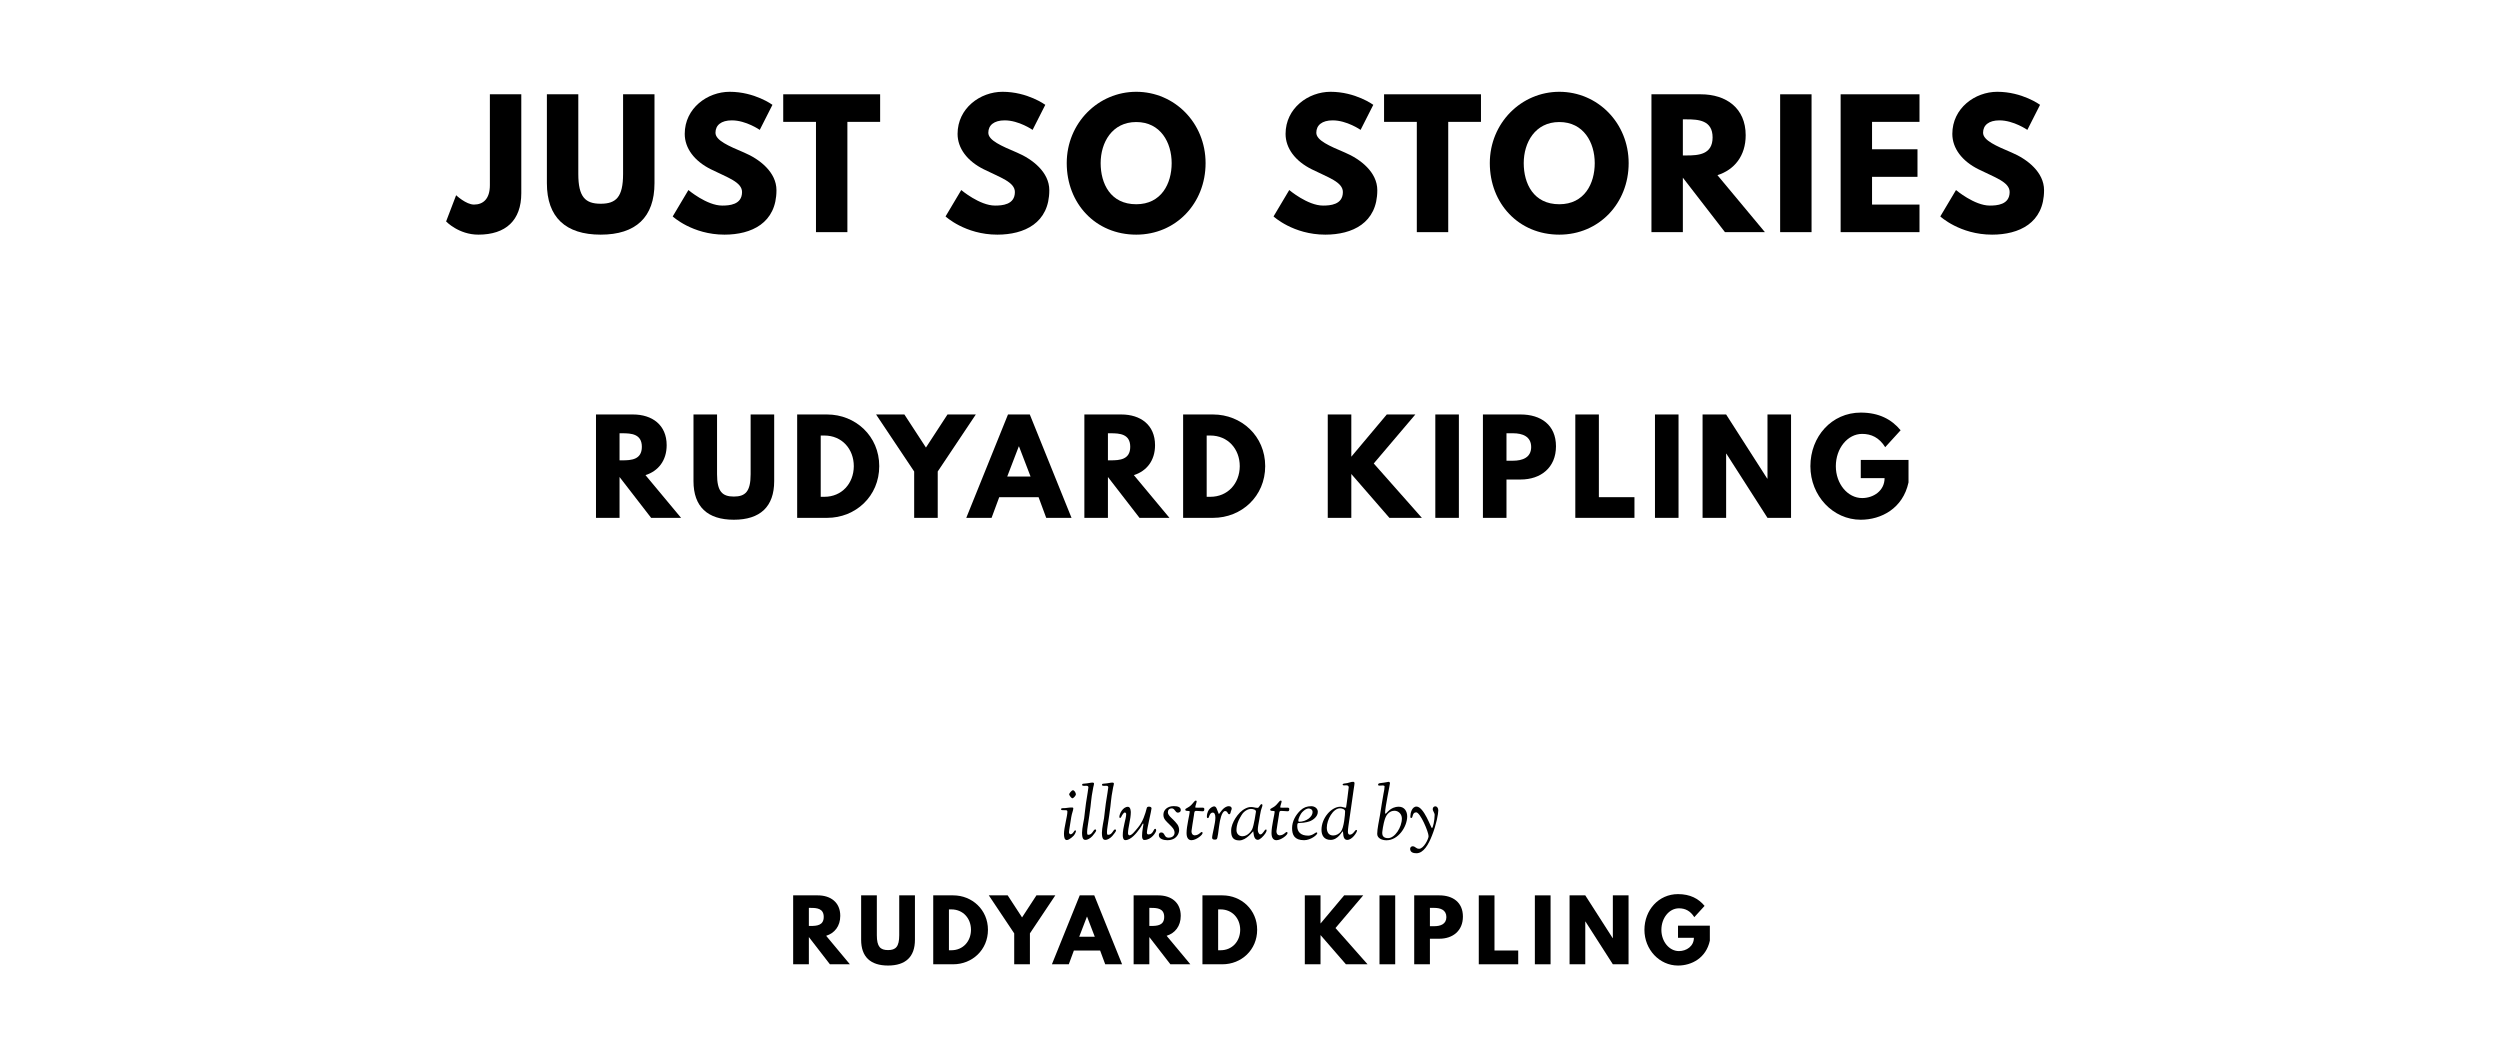
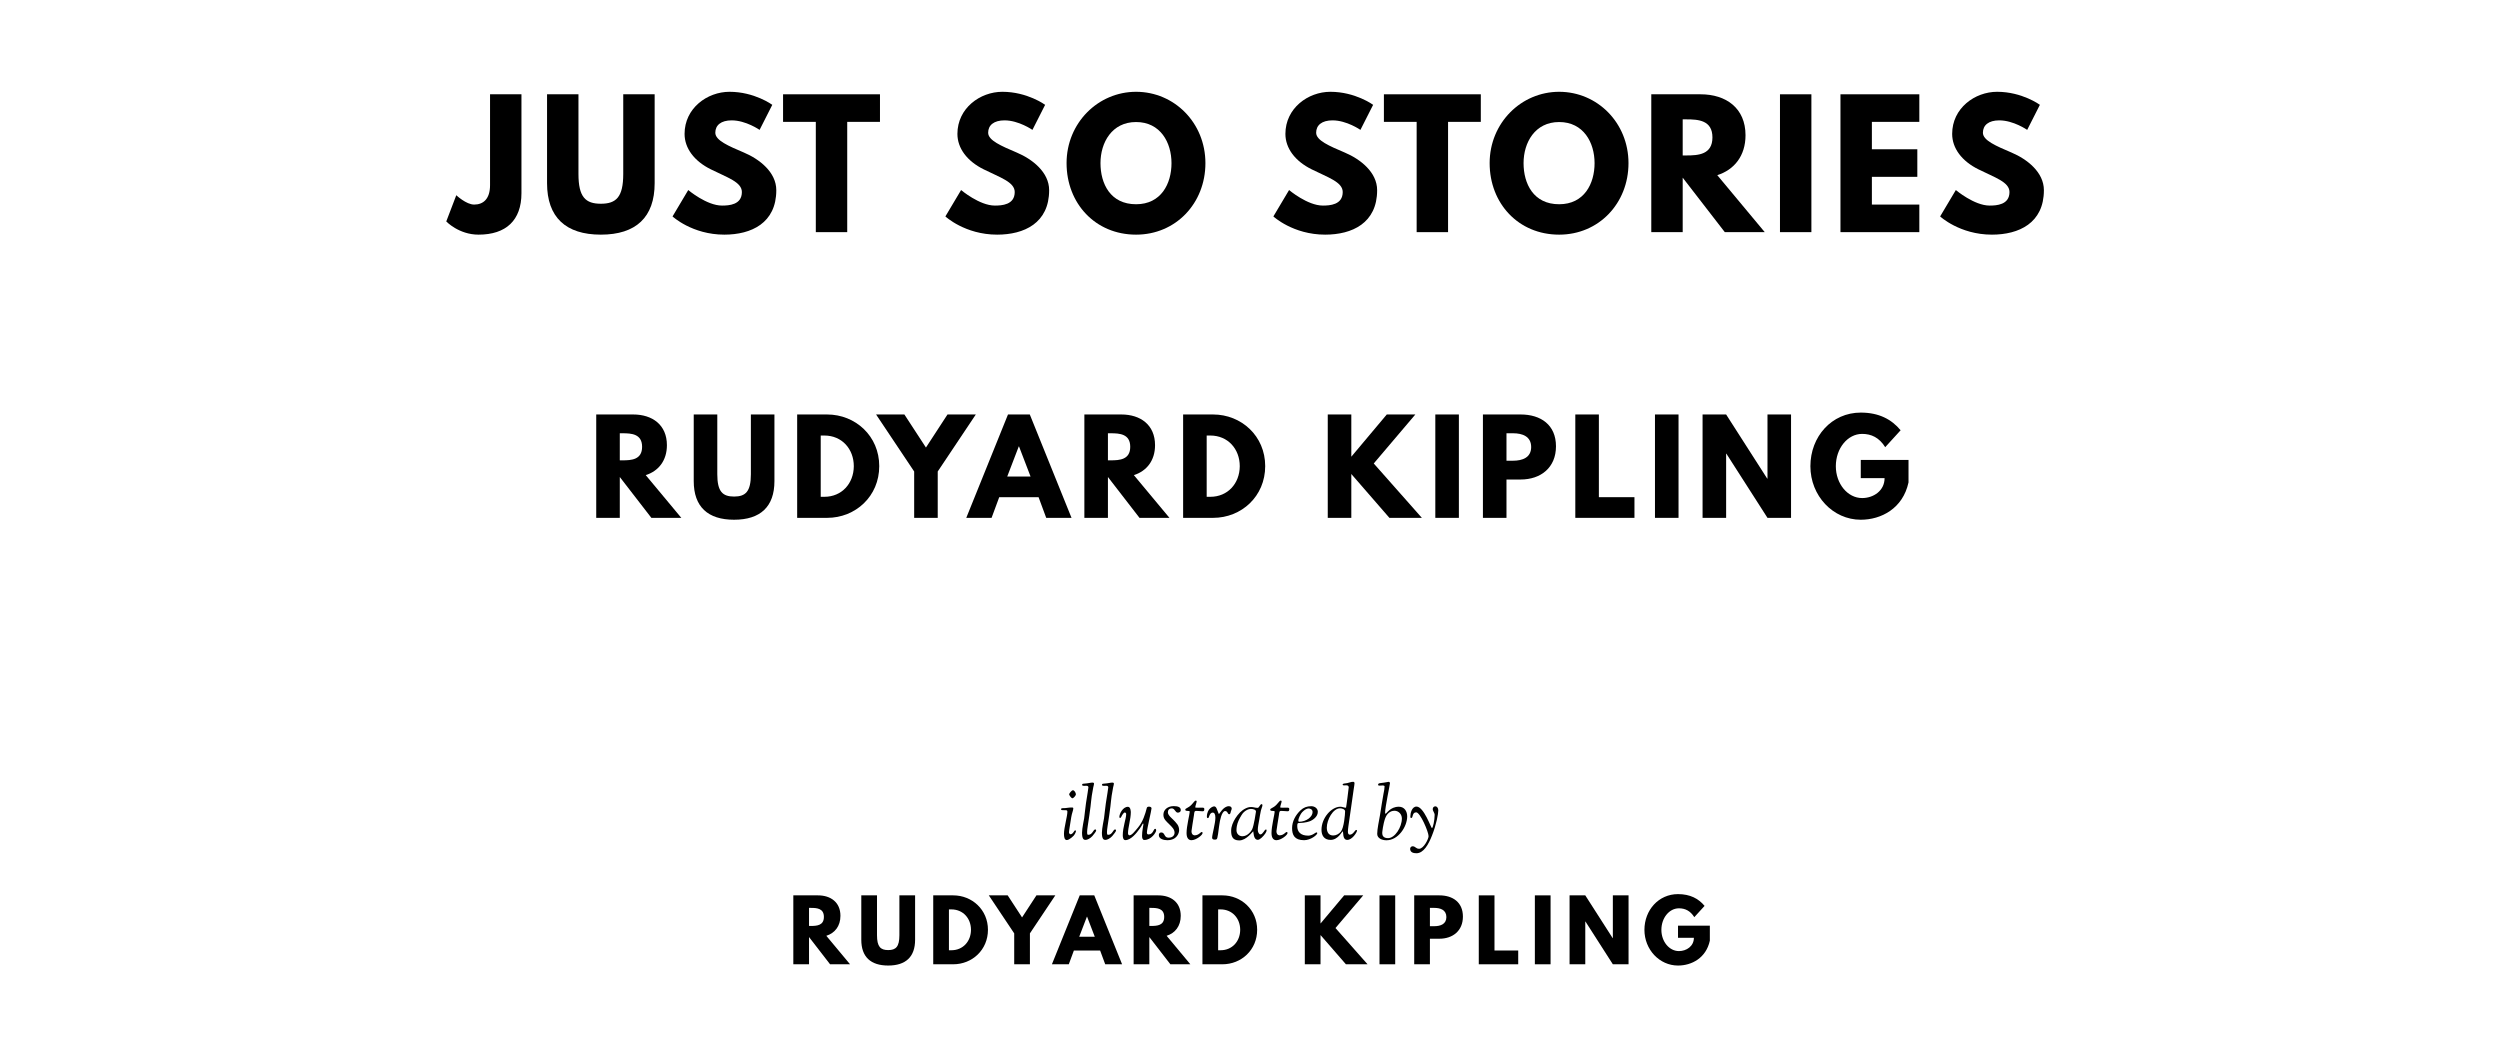
<svg xmlns="http://www.w3.org/2000/svg" version="1.1" viewBox="0 0 1400 590">
  <g>
-     <path d="m 291.924,52.807 -17.591,0 0,50.901 c 0,7.766 -3.836,10.854 -8.889,10.854 -4.491,0 -10.012,-5.24 -10.012,-5.24 l -5.614,14.69 c 0,0 7.018,7.392 18.058,7.392 15.439,0 24.047,-8.047 24.047,-23.205 l 0,-55.392 z" />
-     <path d="m 366.515,52.807 -17.591,0 0,44.632 c 0,12.912 -3.93,16.655 -12.538,16.655 -8.608,0 -12.538,-3.743 -12.538,-16.655 l 0,-44.632 -17.591,0 0,49.778 c 0,19.088 10.48,28.819 30.129,28.819 19.649,0 30.129,-9.731 30.129,-28.819 l 0,-49.778 z" />
-     <path d="m 408.62,51.404 c -12.444,0 -25.17,9.17 -25.17,23.579 0,8.047 5.427,15.251 14.69,19.836 9.17,4.585 17.404,7.111 17.404,12.725 0,7.205 -7.298,7.579 -11.135,7.579 -8.608,0 -18.901,-8.702 -18.901,-8.702 l -8.795,14.784 c 0,0 10.947,10.199 29.006,10.199 15.064,0 29.099,-6.456 29.099,-24.889 0,-10.105 -9.45,-17.404 -18.058,-21.053 -8.795,-3.743 -16.094,-6.83 -16.094,-11.135 0,-4.211 3.181,-6.924 9.17,-6.924 7.953,0 15.626,5.333 15.626,5.333 l 7.111,-14.035 c 0,0 -9.918,-7.298 -23.953,-7.298 z" />
-     <path d="m 438.607,68.246 18.339,0 0,61.754 17.591,0 0,-61.754 18.339,0 0,-15.439 -54.269,0 0,15.439 z" />
-     <path d="m 561.412,51.404 c -12.444,0 -25.17,9.17 -25.17,23.579 0,8.047 5.427,15.251 14.69,19.836 9.17,4.585 17.404,7.111 17.404,12.725 0,7.205 -7.298,7.579 -11.134,7.579 -8.608,0 -18.901,-8.702 -18.901,-8.702 l -8.795,14.784 c 0,0 10.947,10.199 29.006,10.199 15.064,0 29.099,-6.456 29.099,-24.889 0,-10.105 -9.45,-17.404 -18.058,-21.053 -8.795,-3.743 -16.094,-6.83 -16.094,-11.135 0,-4.211 3.181,-6.924 9.17,-6.924 7.953,0 15.626,5.333 15.626,5.333 l 7.111,-14.035 c 0,0 -9.918,-7.298 -23.953,-7.298 z" />
-     <path d="m 597.371,91.357 c 0,22.55 16.094,40.047 38.924,40.047 22.175,0 38.83,-17.497 38.83,-40.047 0,-22.55 -17.404,-39.953 -38.83,-39.953 -21.24,0 -38.924,17.404 -38.924,39.953 z m 18.994,0 c 0,-11.509 6.363,-23.018 19.93,-23.018 13.661,0 19.836,11.509 19.836,23.018 0,11.509 -5.801,23.018 -19.836,23.018 -14.409,0 -19.93,-11.509 -19.93,-23.018 z" />
-     <path d="m 745.089,51.404 c -12.444,0 -25.17,9.17 -25.17,23.579 0,8.047 5.427,15.251 14.69,19.836 9.17,4.585 17.404,7.111 17.404,12.725 0,7.205 -7.298,7.579 -11.134,7.579 -8.608,0 -18.901,-8.702 -18.901,-8.702 l -8.795,14.784 c 0,0 10.947,10.199 29.006,10.199 15.064,0 29.099,-6.456 29.099,-24.889 0,-10.105 -9.45,-17.404 -18.058,-21.053 -8.795,-3.743 -16.094,-6.83 -16.094,-11.135 0,-4.211 3.181,-6.924 9.17,-6.924 7.953,0 15.626,5.333 15.626,5.333 l 7.111,-14.035 c 0,0 -9.918,-7.298 -23.953,-7.298 z" />
-     <path d="m 775.076,68.246 18.339,0 0,61.754 17.591,0 0,-61.754 18.339,0 0,-15.439 -54.269,0 0,15.439 z" />
-     <path d="m 834.294,91.357 c 0,22.55 16.094,40.047 38.924,40.047 22.175,0 38.83,-17.497 38.83,-40.047 0,-22.55 -17.404,-39.953 -38.83,-39.953 -21.24,0 -38.924,17.404 -38.924,39.953 z m 18.994,0 c 0,-11.509 6.363,-23.018 19.93,-23.018 13.661,0 19.836,11.509 19.836,23.018 0,11.509 -5.801,23.018 -19.836,23.018 -14.409,0 -19.93,-11.509 -19.93,-23.018 z" />
-     <path d="m 924.81,52.807 0,77.193 17.591,0 0,-30.503 L 965.98,130 l 22.363,0 -26.573,-31.906 c 9.45,-2.994 15.813,-10.76 15.813,-22.363 0,-15.158 -10.854,-22.924 -25.17,-22.924 l -27.602,0 z m 17.591,34.246 0,-20.211 2.058,0 c 6.643,0 14.596,0.468 14.596,10.105 0,9.637 -7.953,10.105 -14.596,10.105 l -2.058,0 z" />
-     <path d="m 1014.469,52.807 -17.591,0 0,77.193 17.591,0 0,-77.193 z" />
-     <path d="m 1074.917,52.807 -44.164,0 0,77.193 44.164,0 0,-15.439 -26.573,0 0,-15.532 25.45,0 0,-15.439 -25.45,0 0,-15.345 26.573,0 0,-15.439 z" />
-     <path d="m 1118.474,51.404 c -12.444,0 -25.17,9.17 -25.17,23.579 0,8.047 5.427,15.251 14.69,19.836 9.17,4.585 17.404,7.111 17.404,12.725 0,7.205 -7.298,7.579 -11.134,7.579 -8.608,0 -18.901,-8.702 -18.901,-8.702 l -8.795,14.784 c 0,0 10.947,10.199 29.006,10.199 15.064,0 29.099,-6.456 29.099,-24.889 0,-10.105 -9.45,-17.404 -18.058,-21.053 -8.795,-3.743 -16.093,-6.83 -16.093,-11.135 0,-4.211 3.181,-6.924 9.17,-6.924 7.953,0 15.626,5.333 15.626,5.333 l 7.111,-14.035 c 0,0 -9.918,-7.298 -23.953,-7.298 z" />
+     <path d="m 292.015,52.807 -17.591,0 0,50.901 c 0,7.766 -3.836,10.854 -8.889,10.854 -4.491,0 -10.012,-5.24 -10.012,-5.24 l -5.614,14.69 c 0,0 7.018,7.392 18.058,7.392 15.439,0 24.047,-8.047 24.047,-23.205 l 0,-55.392 z" />
+     <path d="m 366.606,52.807 -17.591,0 0,44.632 c 0,12.912 -3.93,16.655 -12.538,16.655 -8.608,0 -12.538,-3.743 -12.538,-16.655 l 0,-44.632 -17.591,0 0,49.778 c 0,19.088 10.48,28.819 30.129,28.819 19.649,0 30.129,-9.731 30.129,-28.819 l 0,-49.778 z" />
+     <path d="m 408.529,51.404 c -12.444,0 -25.17,9.17 -25.17,23.579 0,8.047 5.427,15.251 14.69,19.836 9.17,4.585 17.404,7.111 17.404,12.725 0,7.205 -7.298,7.579 -11.135,7.579 -8.608,0 -18.901,-8.702 -18.901,-8.702 l -8.795,14.784 c 0,0 10.947,10.199 29.006,10.199 15.064,0 29.099,-6.456 29.099,-24.889 0,-10.105 -9.45,-17.404 -18.058,-21.053 -8.795,-3.743 -16.094,-6.83 -16.094,-11.135 0,-4.211 3.181,-6.924 9.17,-6.924 7.953,0 15.626,5.333 15.626,5.333 l 7.111,-14.035 c 0,0 -9.918,-7.298 -23.953,-7.298 z" />
+     <path d="m 438.515,68.246 18.339,0 0,61.754 17.591,0 0,-61.754 18.339,0 0,-15.439 -54.269,0 0,15.439 z" />
+     <path d="m 561.321,51.404 c -12.444,0 -25.17,9.17 -25.17,23.579 0,8.047 5.427,15.251 14.69,19.836 9.17,4.585 17.404,7.111 17.404,12.725 0,7.205 -7.298,7.579 -11.134,7.579 -8.608,0 -18.901,-8.702 -18.901,-8.702 l -8.795,14.784 c 0,0 10.947,10.199 29.006,10.199 15.064,0 29.099,-6.456 29.099,-24.889 0,-10.105 -9.45,-17.404 -18.058,-21.053 -8.795,-3.743 -16.094,-6.83 -16.094,-11.135 0,-4.211 3.181,-6.924 9.17,-6.924 7.953,0 15.626,5.333 15.626,5.333 l 7.111,-14.035 c 0,0 -9.918,-7.298 -23.953,-7.298 z" />
+     <path d="m 597.28,91.357 c 0,22.55 16.094,40.047 38.924,40.047 22.175,0 38.83,-17.497 38.83,-40.047 0,-22.55 -17.404,-39.953 -38.83,-39.953 -21.24,0 -38.924,17.404 -38.924,39.953 z m 18.994,0 c 0,-11.509 6.363,-23.018 19.93,-23.018 13.661,0 19.836,11.509 19.836,23.018 0,11.509 -5.801,23.018 -19.836,23.018 -14.409,0 -19.93,-11.509 -19.93,-23.018 z" />
+     <path d="m 744.998,51.404 c -12.444,0 -25.17,9.17 -25.17,23.579 0,8.047 5.427,15.251 14.69,19.836 9.17,4.585 17.404,7.111 17.404,12.725 0,7.205 -7.298,7.579 -11.134,7.579 -8.608,0 -18.901,-8.702 -18.901,-8.702 l -8.795,14.784 c 0,0 10.947,10.199 29.006,10.199 15.064,0 29.099,-6.456 29.099,-24.889 0,-10.105 -9.45,-17.404 -18.058,-21.053 -8.795,-3.743 -16.094,-6.83 -16.094,-11.135 0,-4.211 3.181,-6.924 9.17,-6.924 7.953,0 15.626,5.333 15.626,5.333 l 7.111,-14.035 c 0,0 -9.918,-7.298 -23.953,-7.298 z" />
+     <path d="m 774.985,68.246 18.339,0 0,61.754 17.591,0 0,-61.754 18.339,0 0,-15.439 -54.269,0 0,15.439 z" />
+     <path d="m 834.202,91.357 c 0,22.55 16.094,40.047 38.924,40.047 22.175,0 38.83,-17.497 38.83,-40.047 0,-22.55 -17.404,-39.953 -38.83,-39.953 -21.24,0 -38.924,17.404 -38.924,39.953 z m 18.994,0 c 0,-11.509 6.363,-23.018 19.93,-23.018 13.661,0 19.836,11.509 19.836,23.018 0,11.509 -5.801,23.018 -19.836,23.018 -14.409,0 -19.93,-11.509 -19.93,-23.018 z" />
+     <path d="m 924.719,52.807 0,77.193 17.591,0 0,-30.503 L 965.888,130 l 22.363,0 -26.573,-31.906 c 9.45,-2.994 15.813,-10.76 15.813,-22.363 0,-15.158 -10.854,-22.924 -25.17,-22.924 l -27.602,0 z m 17.591,34.246 0,-20.211 2.058,0 c 6.643,0 14.596,0.468 14.596,10.105 0,9.637 -7.953,10.105 -14.596,10.105 l -2.058,0 z" />
+     <path d="m 1014.378,52.807 -17.591,0 0,77.193 17.591,0 0,-77.193 z" />
+     <path d="m 1074.825,52.807 -44.164,0 0,77.193 44.164,0 0,-15.439 -26.573,0 0,-15.532 25.45,0 0,-15.439 -25.45,0 0,-15.345 26.573,0 0,-15.439 z" />
+     <path d="m 1118.382,51.404 c -12.444,0 -25.17,9.17 -25.17,23.579 0,8.047 5.427,15.251 14.69,19.836 9.17,4.585 17.404,7.111 17.404,12.725 0,7.205 -7.298,7.579 -11.134,7.579 -8.608,0 -18.901,-8.702 -18.901,-8.702 l -8.795,14.784 c 0,0 10.947,10.199 29.006,10.199 15.064,0 29.099,-6.456 29.099,-24.889 0,-10.105 -9.45,-17.404 -18.058,-21.053 -8.795,-3.743 -16.094,-6.83 -16.094,-11.135 0,-4.211 3.181,-6.924 9.17,-6.924 7.953,0 15.626,5.333 15.626,5.333 l 7.111,-14.035 c 0,0 -9.918,-7.298 -23.953,-7.298 z" />
  </g>
  <g>
-     <path d="m 333.753,232.105 0,57.895 13.193,0 0,-22.877 17.684,22.877 16.772,0 -19.93,-23.93 c 7.088,-2.246 11.86,-8.07 11.86,-16.772 0,-11.368 -8.14,-17.193 -18.877,-17.193 l -20.702,0 z m 13.193,25.684 0,-15.158 1.544,0 c 4.982,0 10.947,0.351 10.947,7.579 0,7.228 -5.965,7.579 -10.947,7.579 l -1.544,0 z" />
-     <path d="m 433.546,232.105 -13.193,0 0,33.474 c 0,9.684 -2.947,12.491 -9.404,12.491 -6.456,0 -9.403,-2.807 -9.403,-12.491 l 0,-33.474 -13.193,0 0,37.333 c 0,14.316 7.86,21.614 22.596,21.614 14.737,0 22.596,-7.298 22.596,-21.614 l 0,-37.333 z" />
+     <path d="m 333.89,232.105 0,57.895 13.193,0 0,-22.877 L 364.767,290 l 16.772,0 -19.93,-23.93 c 7.088,-2.246 11.86,-8.07 11.86,-16.772 0,-11.368 -8.14,-17.193 -18.877,-17.193 l -20.702,0 z m 13.193,25.684 0,-15.158 1.544,0 c 4.982,0 10.947,0.351 10.947,7.579 0,7.228 -5.965,7.579 -10.947,7.579 l -1.544,0 z" />
+     <path d="m 433.683,232.105 -13.193,0 0,33.474 c 0,9.684 -2.947,12.491 -9.403,12.491 -6.456,0 -9.404,-2.807 -9.404,-12.491 l 0,-33.474 -13.193,0 0,37.333 c 0,14.316 7.86,21.614 22.596,21.614 14.737,0 22.596,-7.298 22.596,-21.614 l 0,-37.333 z" />
    <path d="m 446.412,232.105 0,57.895 16.772,0 c 15.93,0 29.193,-12.07 29.193,-28.982 0,-16.842 -13.333,-28.912 -29.193,-28.912 l -16.772,0 z m 13.193,46.105 0,-34.316 2.035,0 c 9.825,0 16.491,7.509 16.491,17.193 -0.07,9.684 -6.737,17.123 -16.491,17.123 l -2.035,0 z" />
    <path d="m 490.6,232.105 21.333,31.93 0,25.965 13.193,0 0,-25.965 21.333,-31.93 -15.86,0 -12.07,18.526 -12.07,-18.526 -15.86,0 z" />
    <path d="m 576.687,232.105 -12.211,0 L 541.108,290 l 14.175,0 4.281,-11.579 22.035,0 4.281,11.579 14.175,0 -23.368,-57.895 z m 0.421,34.737 -13.053,0 6.456,-16.842 0.14,0 6.456,16.842 z" />
-     <path d="m 607.245,232.105 0,57.895 13.193,0 0,-22.877 17.684,22.877 16.772,0 -19.93,-23.93 C 642.052,263.825 646.824,258 646.824,249.298 c 0,-11.368 -8.14,-17.193 -18.877,-17.193 l -20.702,0 z m 13.193,25.684 0,-15.158 1.544,0 c 4.982,0 10.947,0.351 10.947,7.579 0,7.228 -5.965,7.579 -10.947,7.579 l -1.544,0 z" />
+     <path d="m 607.245,232.105 0,57.895 13.193,0 0,-22.877 17.684,22.877 16.772,0 -19.93,-23.93 c 7.088,-2.246 11.86,-8.07 11.86,-16.772 0,-11.368 -8.14,-17.193 -18.877,-17.193 l -20.702,0 z m 13.193,25.684 0,-15.158 1.544,0 c 4.982,0 10.947,0.351 10.947,7.579 0,7.228 -5.965,7.579 -10.947,7.579 l -1.544,0 z" />
    <path d="m 662.547,232.105 0,57.895 16.772,0 c 15.93,0 29.193,-12.07 29.193,-28.982 0,-16.842 -13.333,-28.912 -29.193,-28.912 l -16.772,0 z m 13.193,46.105 0,-34.316 2.035,0 c 9.825,0 16.491,7.509 16.491,17.193 -0.07,9.684 -6.737,17.123 -16.491,17.123 l -2.035,0 z" />
    <path d="m 796.246,290 -26.947,-30.456 23.298,-27.439 -16,0 -19.86,23.649 0,-23.649 -13.193,0 0,57.895 13.193,0 0,-24.561 21.333,24.561 18.175,0 z" />
    <path d="m 816.973,232.105 -13.193,0 0,57.895 13.193,0 0,-57.895 z" />
    <path d="m 830.436,232.105 0,57.895 13.193,0 0,-21.474 7.93,0 c 11.298,0 19.789,-6.667 19.789,-18.596 0,-12 -8.491,-17.825 -19.789,-17.825 l -21.123,0 z M 843.629,258 l 0,-15.368 3.719,0 c 5.193,0 10.105,1.754 10.105,7.719 0,5.895 -4.912,7.649 -10.105,7.649 l -3.719,0 z" />
    <path d="m 895.367,232.105 -13.193,0 0,57.895 33.123,0 0,-11.579 -19.93,0 0,-46.316 z" />
-     <path d="m 939.978,232.105 -13.193,0 0,57.895 13.193,0 0,-57.895 z" />
-     <path d="m 966.633,254.07 0.14,0 23.018,35.93 13.193,0 0,-57.895 -13.193,0 0,35.93 -0.14,0 -23.018,-35.93 -13.193,0 0,57.895 13.193,0 0,-35.93 z" />
-     <path d="m 1068.768,257.579 -26.737,0 0,10.175 13.333,0 c 0,7.088 -6.246,11.158 -12.561,11.158 -8.14,0 -14.737,-8 -14.737,-17.825 0,-10.035 6.596,-18.105 14.737,-18.105 5.123,0 9.544,2.035 12.912,7.439 l 8.632,-9.474 c -5.053,-6.105 -12.14,-9.895 -22.316,-9.895 -16.281,0 -28.211,13.404 -28.211,30.035 0,16.561 12.632,29.965 28.211,29.965 11.368,0 23.579,-6.246 26.737,-20.912 l 0,-12.561 z" />
+     <path d="m 939.977,232.105 -13.193,0 0,57.895 13.193,0 0,-57.895 z" />
+     <path d="m 966.633,254.07 0.14,0 L 989.791,290 l 13.193,0 0,-57.895 -13.193,0 0,35.93 -0.14,0 -23.018,-35.93 -13.193,0 0,57.895 13.193,0 0,-35.93 z" />
+     <path d="m 1068.768,257.579 -26.737,0 0,10.175 13.333,0 c 0,7.088 -6.246,11.158 -12.561,11.158 -8.14,0 -14.737,-8 -14.737,-17.825 0,-10.035 6.596,-18.105 14.737,-18.105 5.123,0 9.544,2.035 12.912,7.439 l 8.632,-9.474 c -5.053,-6.105 -12.14,-9.895 -22.316,-9.895 -16.281,0 -28.21,13.404 -28.21,30.035 0,16.561 12.632,29.965 28.21,29.965 11.368,0 23.579,-6.246 26.737,-20.912 l 0,-12.561 z" />
  </g>
  <g>
    <path d="m 594.207,453.167 c 0,0.425 0.34,0.51 0.595,0.51 0.34,0 1.02,0.043 1.913,0.043 0.765,0 1.02,0.17 1.02,0.893 0,2.423 -1.913,9.054 -1.913,12.285 0,1.828 0.298,3.528 1.573,3.528 1.573,0 3.911,-2.508 3.911,-2.508 0.468,-0.51 1.233,-1.955 1.233,-2.465 0,-0.298 -0.17,-0.468 -0.425,-0.468 -0.595,0 -1.19,2.21 -2.635,2.21 -0.425,0 -0.85,-0.553 -0.85,-1.148 0,-0.51 0,-0.425 1.275,-8.459 0.34,-2.168 1.148,-3.826 1.148,-4.931 0,-0.298 -0.298,-0.468 -0.595,-0.468 -2.423,0 -3.146,0.383 -4.846,0.383 l -0.425,0 c -0.468,0 -0.978,0.043 -0.978,0.595 z m 4.506,-8.374 c 0,0.425 1.148,2.253 1.913,2.253 0.383,0 1.87,-1.403 1.87,-2.253 0,-0.765 -0.808,-2.253 -1.658,-2.253 -0.765,0 -2.125,1.87 -2.125,2.253 z" />
    <path d="m 605.939,466.344 c 0,3.996 1.233,3.996 2.083,3.996 0.808,0 2.593,-0.85 3.698,-2.125 1.02,-1.19 2.125,-2.635 2.125,-3.061 0,-0.425 -0.213,-0.68 -0.51,-0.68 -1.105,0 -1.53,3.018 -3.868,3.018 -0.553,0 -0.68,-0.213 -0.68,-1.658 0,-1.445 0.51,-4.123 1.233,-9.139 1.36,-9.139 0.638,-7.566 2.21,-15.813 0.128,-0.808 0.425,-1.36 0.425,-1.955 0,-0.425 -0.213,-0.68 -0.893,-0.68 -1.105,0 -2.04,0.425 -5.143,0.638 -0.553,0.043 -0.638,0.383 -0.638,0.595 0,0.468 0.383,0.595 1.233,0.595 0.51,0 0.595,-0.043 1.233,-0.043 0.638,0 1.063,0.34 1.063,0.85 0,0.51 -0.638,4.336 -1.36,8.927 -0.425,2.721 -0.638,5.739 -1.02,8.417 -0.085,0.68 -1.19,5.696 -1.19,8.119 z" />
    <path d="m 617.064,466.344 c 0,3.996 1.233,3.996 2.083,3.996 0.808,0 2.593,-0.85 3.698,-2.125 1.02,-1.19 2.125,-2.635 2.125,-3.061 0,-0.425 -0.213,-0.68 -0.51,-0.68 -1.105,0 -1.53,3.018 -3.868,3.018 -0.553,0 -0.68,-0.213 -0.68,-1.658 0,-1.445 0.51,-4.123 1.233,-9.139 1.36,-9.139 0.638,-7.566 2.21,-15.813 0.128,-0.808 0.425,-1.36 0.425,-1.955 0,-0.425 -0.213,-0.68 -0.893,-0.68 -1.105,0 -2.04,0.425 -5.143,0.638 -0.553,0.043 -0.638,0.383 -0.638,0.595 0,0.468 0.383,0.595 1.233,0.595 0.51,0 0.595,-0.043 1.233,-0.043 0.638,0 1.063,0.34 1.063,0.85 0,0.51 -0.638,4.336 -1.36,8.927 -0.425,2.721 -0.638,5.739 -1.02,8.417 -0.085,0.68 -1.19,5.696 -1.19,8.119 z" />
    <path d="m 626.835,457.503 c 0,0.298 0.17,0.553 0.425,0.553 0.213,0 0.468,-0.17 0.638,-0.595 0.595,-1.36 1.53,-2.465 1.913,-2.465 0.553,0 0.85,0.425 0.85,0.893 0,2.593 -1.913,7.269 -1.913,11.86 0,1.233 0.298,2.721 1.445,2.721 3.103,0 6.249,-3.868 8.162,-6.589 1.275,-1.785 1.488,-2.721 1.743,-2.721 0.128,0 0.213,0.17 0.213,0.468 0,0.383 -0.765,3.741 -0.765,6.461 0,1.318 0.34,2.295 1.275,2.295 3.996,0 6.631,-4.336 6.631,-5.356 0,-0.383 -0.043,-0.893 -0.595,-0.893 -0.893,0 -1.063,3.146 -3.656,3.146 -0.383,0 -0.935,-0.085 -0.935,-1.02 0,-2.168 2.593,-12.455 2.593,-13.603 0,-0.638 -0.723,-0.935 -1.403,-0.935 -0.425,0 -1.105,0.128 -1.233,0.68 -0.978,3.741 -2.168,7.651 -4.931,11.01 -1.998,2.38 -3.486,4.378 -4.846,4.378 -0.298,0 -0.765,-0.425 -0.765,-1.148 0,-3.231 1.573,-7.992 1.573,-11.732 0,-0.51 -0.085,-3.103 -1.615,-3.103 -2.848,0 -4.803,3.911 -4.803,5.696 z" />
    <path d="m 648.956,467.705 c 0,2.253 3.061,2.806 4.718,2.806 5.441,0 6.631,-4.038 6.631,-5.569 0,-2.848 -1.615,-4.038 -2.933,-5.526 -1.02,-1.105 -3.358,-2.848 -3.358,-4.463 0,-1.275 0.638,-2.253 2.253,-2.253 1.658,0 1.828,2.38 3.358,2.38 0.213,0 1.615,-0.128 1.615,-1.445 0,-1.658 -1.658,-2.21 -3.953,-2.21 -3.316,0 -5.781,1.955 -5.781,4.803 0,2.55 1.615,3.656 3.316,5.399 1.53,1.53 2.933,2.763 2.933,4.761 0,0.51 -0.298,2.721 -3.401,2.721 -2.593,0 -1.87,-2.933 -4.038,-2.933 -0.51,0 -1.36,0.213 -1.36,1.53 z" />
    <path d="m 663.748,453.422 c 0,1.19 2.508,0.255 2.508,1.148 0,1.148 -1.785,8.034 -1.785,11.945 0,3.316 1.573,3.996 2.721,3.996 2.635,0 6.249,-2.891 6.249,-3.996 0,-0.595 -0.34,-0.595 -0.468,-0.595 -0.68,0 -1.658,1.87 -3.996,1.87 -0.17,0 -1.743,-0.085 -1.743,-2.338 0,-0.68 0.978,-6.206 1.36,-8.842 0.255,-1.743 0.128,-2.508 1.36,-2.508 0.935,0 2.763,0.213 3.443,0.213 0.765,0 1.02,-0.255 1.02,-1.233 0,-0.51 -0.213,-0.808 -1.105,-0.808 -0.468,0 -0.808,0.043 -2.465,0.043 -1.403,0 -1.488,-0.043 -1.488,-0.298 0,-0.638 0.765,-2.635 0.765,-3.188 0,-0.383 -0.213,-0.51 -0.425,-0.51 -0.68,0 -0.765,0.553 -2.465,2.338 -1.87,1.955 -3.486,1.913 -3.486,2.763 z" />
    <path d="m 675.855,457.418 c 0,0.595 0.34,0.723 0.51,0.723 0.213,0 0.34,-0.128 0.468,-0.255 0.255,-0.298 0.595,-2.848 2.338,-2.848 0.765,0 1.445,0.765 1.445,2.891 0,3.188 -1.828,9.437 -1.828,11.137 0,1.02 0.85,1.105 1.275,1.105 l 0.213,0 c 1.53,0 1.445,0 2.38,-7.226 l 0.213,-1.403 c 0.213,-1.785 1.275,-7.354 3.188,-7.354 1.53,0 1.36,1.785 2.295,1.785 0.765,0 0.85,-1.318 0.935,-1.615 0.128,-0.468 0.468,-1.02 0.468,-1.573 0,-0.595 -0.468,-1.318 -1.573,-1.318 -3.146,0 -5.271,4.378 -5.569,4.378 -0.085,0 -0.128,-0.043 -1.19,-2.806 -0.255,-0.68 -0.68,-1.488 -1.573,-1.488 -0.383,0 -3.996,1.02 -3.996,5.866 z" />
    <path d="m 689.446,465.154 c 0,2.763 0.51,5.484 4.548,5.484 4.038,0 7.566,-5.101 7.779,-5.101 0.298,0 -0.085,4.761 2.635,4.761 1.148,0 3.061,-1.955 4.123,-3.486 0.553,-0.765 0.765,-1.403 0.765,-1.828 0,-0.17 -0.043,-0.468 -0.383,-0.468 -0.808,0 -1.7,2.763 -3.103,2.763 -0.808,0 -1.445,-1.403 -1.445,-2.508 0,-1.615 0.425,-3.571 0.765,-5.441 0.34,-1.913 0.595,-3.868 0.978,-5.441 0.298,-1.233 0.85,-2.253 0.85,-2.933 0,-0.468 -0.213,-0.638 -0.468,-0.638 -0.85,0 -1.36,2.083 -2.21,2.083 -1.403,0 -2.295,-0.468 -3.613,-0.468 -1.105,0 -1.955,0.213 -3.103,0.765 -2.253,1.063 -4.208,3.103 -5.739,5.526 -1.318,2.125 -2.38,4.548 -2.38,6.929 z m 2.976,-0.255 c 0,-0.765 0.085,-1.53 0.213,-2.295 0.383,-2.21 1.403,-4.123 2.635,-6.164 1.275,-2.168 3.528,-3.443 5.271,-3.443 0.893,0 2.806,0.298 2.806,1.488 0,0.128 -1.148,7.949 -2.168,9.989 -0.383,0.765 -2.38,3.826 -5.441,3.826 -1.785,0 -3.316,-1.275 -3.316,-3.401 z" />
    <path d="m 711.32,453.422 c 0,1.19 2.508,0.255 2.508,1.148 0,1.148 -1.785,8.034 -1.785,11.945 0,3.316 1.573,3.996 2.721,3.996 2.635,0 6.249,-2.891 6.249,-3.996 0,-0.595 -0.34,-0.595 -0.468,-0.595 -0.68,0 -1.658,1.87 -3.996,1.87 -0.17,0 -1.743,-0.085 -1.743,-2.338 0,-0.68 0.978,-6.206 1.36,-8.842 0.255,-1.743 0.128,-2.508 1.36,-2.508 0.935,0 2.763,0.213 3.443,0.213 0.765,0 1.02,-0.255 1.02,-1.233 0,-0.51 -0.213,-0.808 -1.105,-0.808 -0.468,0 -0.808,0.043 -2.465,0.043 -1.403,0 -1.488,-0.043 -1.488,-0.298 0,-0.638 0.765,-2.635 0.765,-3.188 0,-0.383 -0.213,-0.51 -0.425,-0.51 -0.68,0 -0.765,0.553 -2.465,2.338 -1.87,1.955 -3.486,1.913 -3.486,2.763 z" />
    <path d="m 723.569,463.751 c 0,3.783 1.318,6.759 6.716,6.759 3.698,0 7.396,-2.976 7.396,-3.953 0,-0.255 -0.17,-0.425 -0.51,-0.425 -0.468,0 -2.168,1.828 -4.591,1.828 -4.208,0 -6.121,-2.125 -6.121,-5.314 0,-1.105 0.128,-1.743 0.723,-1.743 3.996,-0.043 6.291,-0.978 6.674,-1.148 0.808,-0.34 4.123,-2.083 4.123,-5.143 0,-1.87 -1.7,-3.146 -3.698,-3.146 -2.38,0 -4.336,0.765 -5.909,2.253 -2.933,2.721 -4.803,6.376 -4.803,10.032 z m 3.486,-4.421 c 0,-0.553 0.978,-3.273 2.253,-4.591 1.105,-1.148 2.423,-1.998 3.486,-1.998 0.723,0 2.253,0.383 2.253,1.998 0,2.678 -3.486,5.441 -7.609,5.441 -0.298,0 -0.383,-0.553 -0.383,-0.85 z" />
    <path d="m 740.034,464.687 c 0,3.188 1.488,5.654 5.101,5.654 4.208,0 6.376,-4.761 6.759,-4.761 0.595,0 -0.383,4.761 2.593,4.761 2.763,0 5.441,-4.293 5.441,-5.186 0,-0.17 -0.128,-0.383 -0.468,-0.383 -0.68,0 -1.658,2.635 -3.528,2.635 -0.978,0 -1.105,-0.893 -1.105,-1.828 0,-1.275 0.425,-3.953 0.893,-7.184 2.38,-17.386 2.806,-18.746 2.806,-19.851 0,-0.383 -0.298,-0.723 -0.68,-0.723 -1.148,0 -0.893,0.085 -3.273,0.68 -1.19,0.298 -2.678,0.128 -2.678,0.85 0,0.298 0.255,0.468 0.68,0.468 0.043,0 1.02,-0.043 1.488,-0.043 0.638,0 1.233,0.425 1.233,1.063 0,0.298 -1.403,11.477 -1.53,11.477 -1.19,0 -2.04,-0.553 -3.146,-0.553 -5.058,0 -10.584,6.334 -10.584,12.922 z m 2.976,-1.19 c 0,-4.463 3.486,-10.84 7.396,-10.84 1.148,0 2.848,0.553 2.848,1.7 0,1.7 -0.638,9.182 -2.338,11.307 -1.105,1.403 -2.763,2.21 -4.293,2.21 -2.593,0 -3.613,-1.913 -3.613,-4.378 z" />
    <path d="m 771.236,466.982 c 0,2.465 2.678,3.571 5.186,3.571 6.589,0 11.605,-7.609 11.605,-13.39 0,-2.763 -1.488,-5.399 -4.676,-5.399 -4.888,0 -6.886,3.953 -7.481,3.953 -0.085,0 -0.213,-0.34 -0.213,-0.638 0,-3.061 2.721,-15.728 2.721,-16.493 0,-0.468 -0.34,-0.765 -0.808,-0.765 -0.255,0 -1.02,0.255 -2.678,0.468 -1.955,0.255 -3.146,0.213 -3.146,1.063 0,0.595 0.34,0.595 0.808,0.595 0.638,0 1.105,-0.085 1.743,-0.085 0.85,0 1.063,0.298 1.063,0.51 0,1.02 -0.255,2.508 -0.638,4.336 -0.638,3.146 -1.148,7.269 -1.913,11.69 -0.595,3.443 -1.573,7.864 -1.573,10.584 z m 2.806,-0.51 c 0,-0.425 0.468,-4.973 1.7,-8.332 1.36,-3.698 4.123,-4.123 5.143,-4.123 2.338,0 4.166,1.955 4.166,4.336 0,4.888 -3.911,11.01 -7.736,11.01 -2.635,0 -3.273,-1.445 -3.273,-2.891 z" />
    <path d="m 789.672,475.313 c 0,1.955 1.7,2.508 3.528,2.508 3.996,0 6.716,-4.846 8.714,-9.904 2.508,-6.334 3.528,-12.2 3.528,-14.113 0,-1.318 -0.723,-2.253 -1.658,-2.253 -1.02,0 -1.445,0.808 -1.445,1.573 0,1.148 1.063,1.998 1.063,3.231 0,2.848 -0.935,7.396 -1.53,7.396 -0.468,0 -4.506,-12.072 -8.629,-12.072 -2.593,0 -3.443,3.698 -3.443,5.484 0,0.723 0.17,0.935 0.425,0.935 1.275,0 0.383,-3.188 2.848,-3.188 2.253,0 6.929,10.967 6.929,13.348 0,1.615 -2.806,7.056 -5.271,7.056 -1.955,0 -1.998,-1.403 -3.698,-1.403 -0.723,0 -1.36,0.68 -1.36,1.403 z" />
  </g>
  <g>
-     <path d="m 444.168,501.404 0,38.596 8.795,0 0,-15.251 11.789,15.251 11.181,0 -13.287,-15.953 c 4.725,-1.497 7.906,-5.38 7.906,-11.181 0,-7.579 -5.427,-11.462 -12.585,-11.462 l -13.801,0 z m 8.795,17.123 0,-10.105 1.029,0 c 3.322,0 7.298,0.234 7.298,5.053 0,4.819 -3.977,5.053 -7.298,5.053 l -1.029,0 z" />
-     <path d="m 512.364,501.404 -8.795,0 0,22.316 c 0,6.456 -1.965,8.327 -6.269,8.327 -4.304,0 -6.269,-1.871 -6.269,-8.327 l 0,-22.316 -8.795,0 0,24.889 c 0,9.544 5.24,14.409 15.064,14.409 9.825,0 15.064,-4.865 15.064,-14.409 l 0,-24.889 z" />
+     <path d="m 444.26,501.404 0,38.596 8.795,0 0,-15.251 11.789,15.251 11.181,0 -13.287,-15.953 c 4.725,-1.497 7.906,-5.38 7.906,-11.181 0,-7.579 -5.427,-11.462 -12.585,-11.462 l -13.801,0 z m 8.795,17.123 0,-10.105 1.029,0 c 3.322,0 7.298,0.234 7.298,5.053 0,4.819 -3.977,5.053 -7.298,5.053 l -1.029,0 z" />
+     <path d="m 512.455,501.404 -8.795,0 0,22.316 c 0,6.456 -1.965,8.327 -6.269,8.327 -4.304,0 -6.269,-1.871 -6.269,-8.327 l 0,-22.316 -8.795,0 0,24.889 c 0,9.544 5.24,14.409 15.064,14.409 9.825,0 15.064,-4.865 15.064,-14.409 l 0,-24.889 z" />
    <path d="m 522.608,501.404 0,38.596 11.181,0 c 10.62,0 19.462,-8.047 19.462,-19.322 0,-11.228 -8.889,-19.275 -19.462,-19.275 l -11.181,0 z m 8.795,30.737 0,-22.877 1.357,0 c 6.55,0 10.994,5.006 10.994,11.462 -0.047,6.456 -4.491,11.415 -10.994,11.415 l -1.357,0 z" />
    <path d="m 553.734,501.404 14.222,21.287 0,17.31 8.795,0 0,-17.31 14.222,-21.287 -10.573,0 -8.047,12.351 -8.047,-12.351 -10.573,0 z" />
    <path d="m 612.791,501.404 -8.14,0 L 589.072,540 l 9.45,0 2.854,-7.719 14.69,0 2.854,7.719 9.45,0 -15.579,-38.596 z m 0.281,23.158 -8.702,0 4.304,-11.228 0.094,0 4.304,11.228 z" />
    <path d="m 634.83,501.404 0,38.596 8.795,0 0,-15.251 11.789,15.251 11.181,0 -13.287,-15.953 c 4.725,-1.497 7.906,-5.38 7.906,-11.181 0,-7.579 -5.427,-11.462 -12.585,-11.462 l -13.801,0 z m 8.795,17.123 0,-10.105 1.029,0 c 3.322,0 7.298,0.234 7.298,5.053 0,4.819 -3.977,5.053 -7.298,5.053 l -1.029,0 z" />
    <path d="m 673.364,501.404 0,38.596 11.181,0 c 10.62,0 19.462,-8.047 19.462,-19.322 0,-11.228 -8.889,-19.275 -19.462,-19.275 l -11.181,0 z m 8.795,30.737 0,-22.877 1.357,0 c 6.55,0 10.994,5.006 10.994,11.462 -0.047,6.456 -4.491,11.415 -10.994,11.415 l -1.357,0 z" />
    <path d="m 765.831,540 -17.965,-20.304 15.532,-18.292 -10.667,0 -13.24,15.766 0,-15.766 -8.795,0 0,38.596 8.795,0 0,-16.374 14.222,16.374 12.117,0 z" />
    <path d="m 781.315,501.404 -8.795,0 0,38.596 8.795,0 0,-38.596 z" />
    <path d="m 791.957,501.404 0,38.596 8.795,0 0,-14.316 5.287,0 c 7.532,0 13.193,-4.444 13.193,-12.398 0,-8 -5.661,-11.883 -13.193,-11.883 l -14.082,0 z m 8.795,17.263 0,-10.246 2.48,0 c 3.462,0 6.737,1.17 6.737,5.146 0,3.93 -3.275,5.099 -6.737,5.099 l -2.48,0 z" />
    <path d="m 836.911,501.404 -8.795,0 0,38.596 22.082,0 0,-7.719 -13.287,0 0,-30.877 z" />
    <path d="m 868.318,501.404 -8.795,0 0,38.596 8.795,0 0,-38.596 z" />
    <path d="m 887.755,516.047 0.094,0 L 903.194,540 l 8.795,0 0,-38.596 -8.795,0 0,23.953 -0.094,0 -15.345,-23.953 -8.795,0 0,38.596 8.795,0 0,-23.953 z" />
    <path d="m 957.512,518.386 -17.825,0 0,6.784 8.889,0 c 0,4.725 -4.164,7.439 -8.374,7.439 -5.427,0 -9.825,-5.333 -9.825,-11.883 0,-6.69 4.398,-12.07 9.825,-12.07 3.415,0 6.363,1.357 8.608,4.959 l 5.754,-6.316 c -3.368,-4.07 -8.094,-6.596 -14.877,-6.596 -10.854,0 -18.807,8.936 -18.807,20.023 0,11.041 8.421,19.977 18.807,19.977 7.579,0 15.719,-4.164 17.825,-13.942 l 0,-8.374 z" />
  </g>
</svg>
